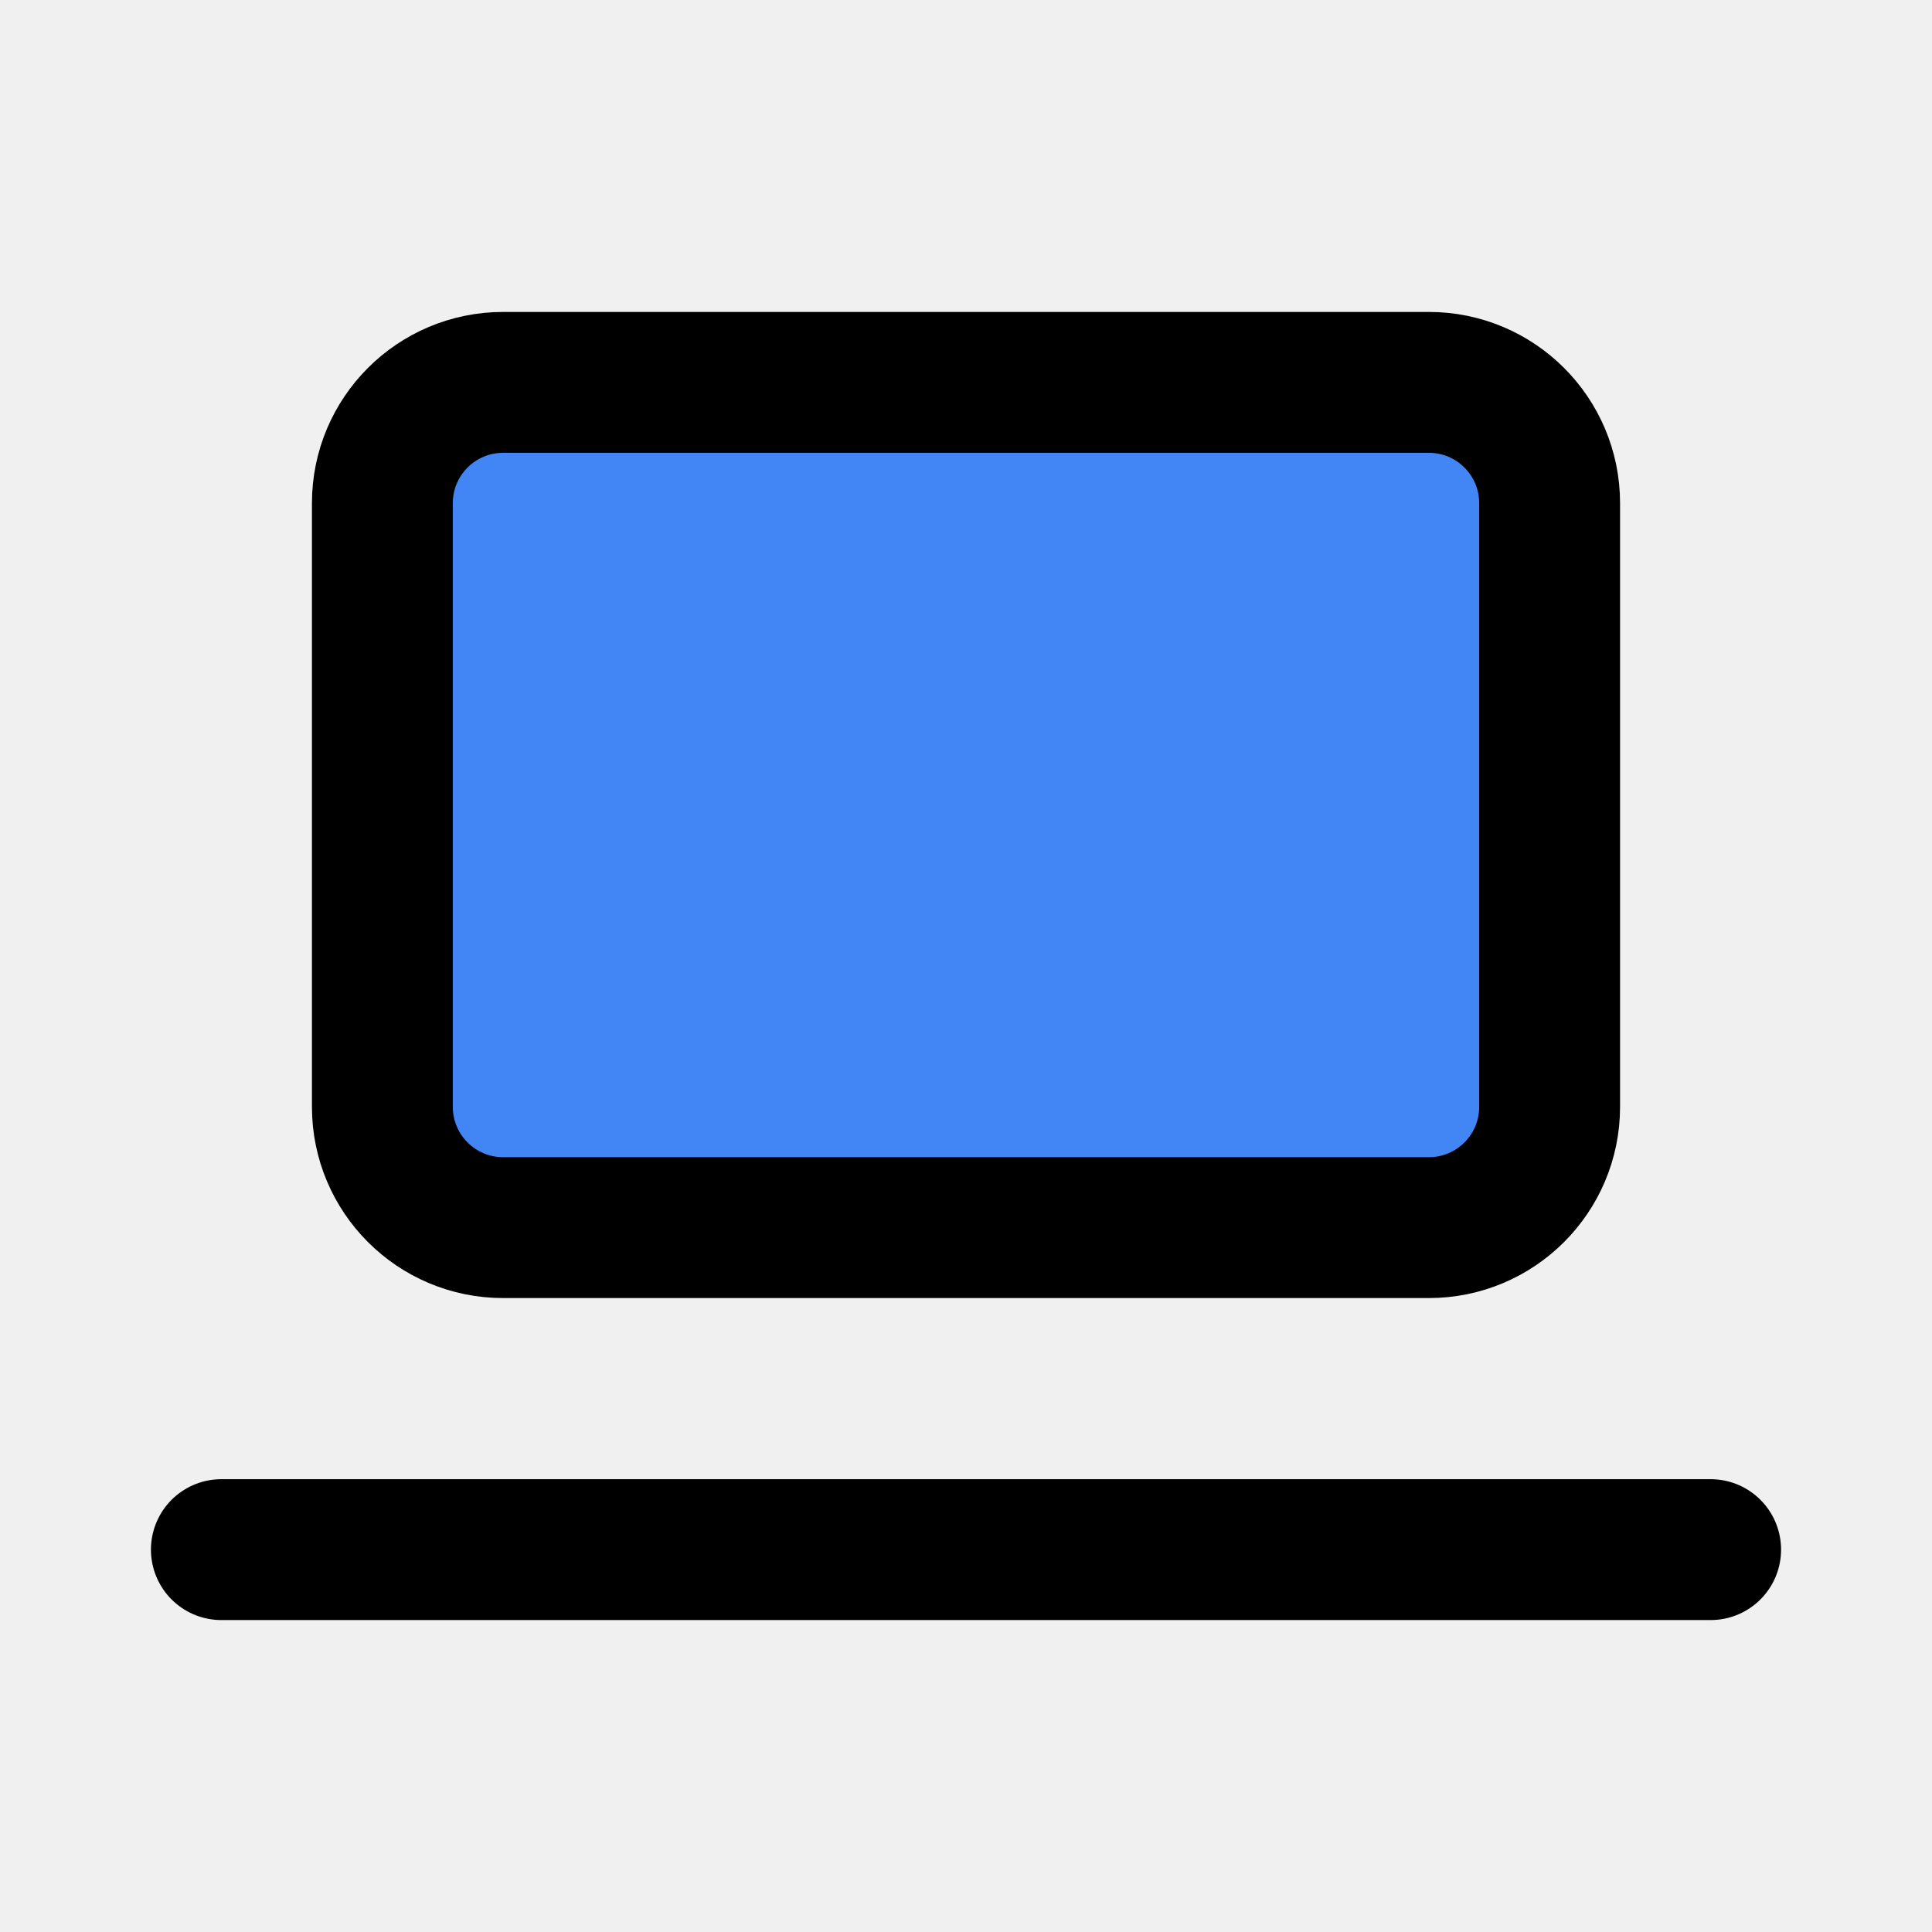
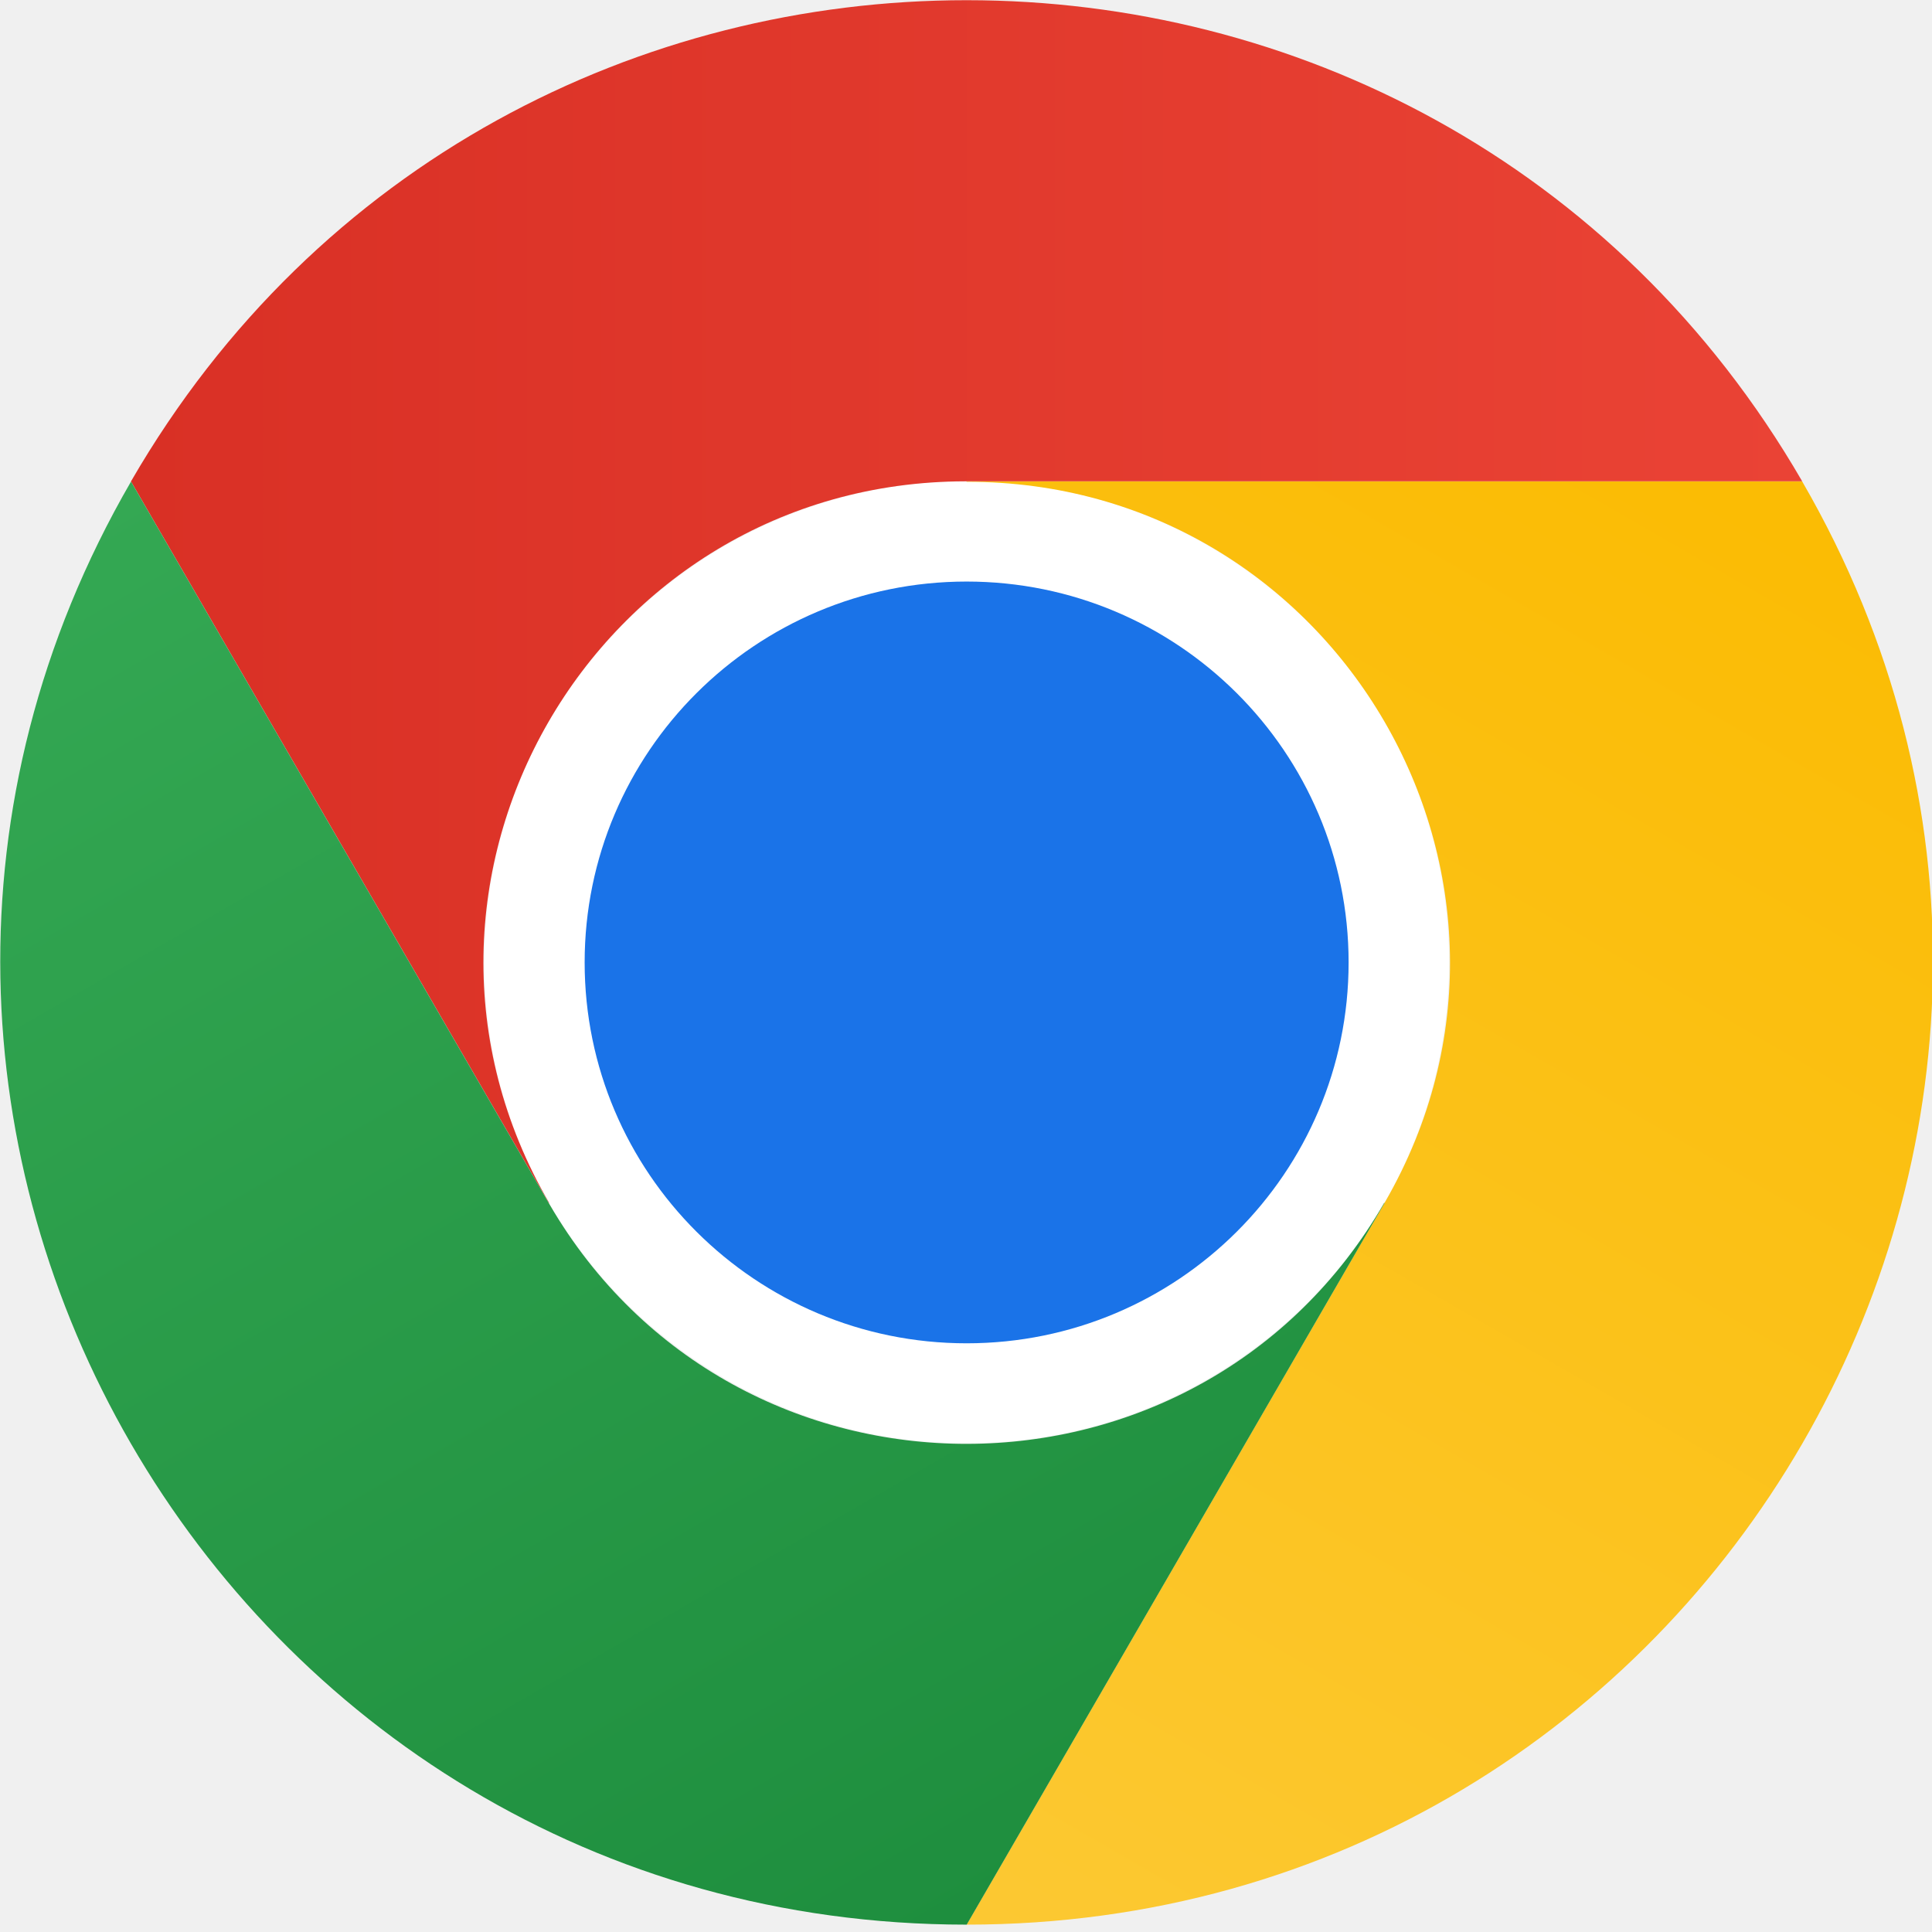
- <svg xmlns="http://www.w3.org/2000/svg" viewBox="0 0 24 24" fill="#4285F4" stroke="#000000" stroke-width="1.75" stroke-linecap="round" stroke-linejoin="round">
-   <rect x="4.75" y="4.75" width="14.5" height="10.5" rx="1.5" />
-   <path d="M2.75 19.25h18.5" />
+ <svg xmlns="http://www.w3.org/2000/svg" viewBox="0 0 90.2 90.2">
+   <defs>
+     <linearGradient id="a" x1="3.217" y1="15" x2="44.781" y2="15" gradientUnits="userSpaceOnUse" gradientTransform="matrix(1, 0, 0, 1, 25.24131, 190.9594)">
+       <stop offset="0" stop-color="#d93025" />
+       <stop offset="1" stop-color="#ea4335" />
+     </linearGradient>
+     <linearGradient id="b" x1="20.722" y1="47.679" x2="41.504" y2="11.684" gradientUnits="userSpaceOnUse" gradientTransform="matrix(1, 0, 0, 1, 25.24131, 190.9594)">
+       <stop offset="0" stop-color="#fcc934" />
+       <stop offset="1" stop-color="#fbbc04" />
+     </linearGradient>
+     <linearGradient id="c" x1="26.598" y1="46.502" x2="5.816" y2="10.506" gradientUnits="userSpaceOnUse" gradientTransform="matrix(1, 0, 0, 1, 25.24131, 190.9594)">
+       <stop offset="0" stop-color="#1e8e3e" />
+       <stop offset="1" stop-color="#34a853" />
+     </linearGradient>
+   </defs>
+   <circle cx="49.242" cy="214.954" r="12" style="fill: #ffffff;" transform="matrix(1.87722, 0, 0, 1.871788, -47.30882, -357.4264)" />
+   <g transform="matrix(1.87722, 0, 0, 1.871788, -47.30882, -357.4264)">
+     <path d="M 49.242 202.96 L 70.023 202.96 C 60.79 186.962 37.702 186.959 28.464 202.953 C 28.463 202.956 28.461 202.96 28.459 202.963 L 38.85 220.96 L 38.859 220.957 C 34.231 212.976 39.978 202.977 49.204 202.96 C 49.217 202.96 49.229 202.96 49.242 202.96 Z" style="fill: url('#a');" />
+     <path d="M 59.633 220.963 L 49.242 238.96 C 67.713 238.962 79.26 218.969 70.027 202.971 C 70.025 202.969 70.023 202.966 70.022 202.963 L 49.241 202.963 L 49.238 202.972 C 58.464 202.954 64.25 212.931 59.652 220.929 C 59.646 220.941 59.639 220.952 59.633 220.963 Z" style="fill: url('#b');" />
+     <path d="M 38.85 220.963 L 28.46 202.966 C 19.222 218.96 30.763 238.957 49.234 238.96 C 49.237 238.96 49.241 238.96 49.244 238.96 L 59.635 220.963 L 59.628 220.956 C 55.03 228.955 43.498 228.977 38.869 220.995 C 38.863 220.985 38.857 220.974 38.85 220.963 Z" style="fill: url('#c');" />
+   </g>
+   <circle cx="49.242" cy="214.96" r="9.5" style="fill: #1a73e8;" transform="matrix(1.87722, 0, 0, 1.871788, -47.30882, -357.4264)" />
</svg>
